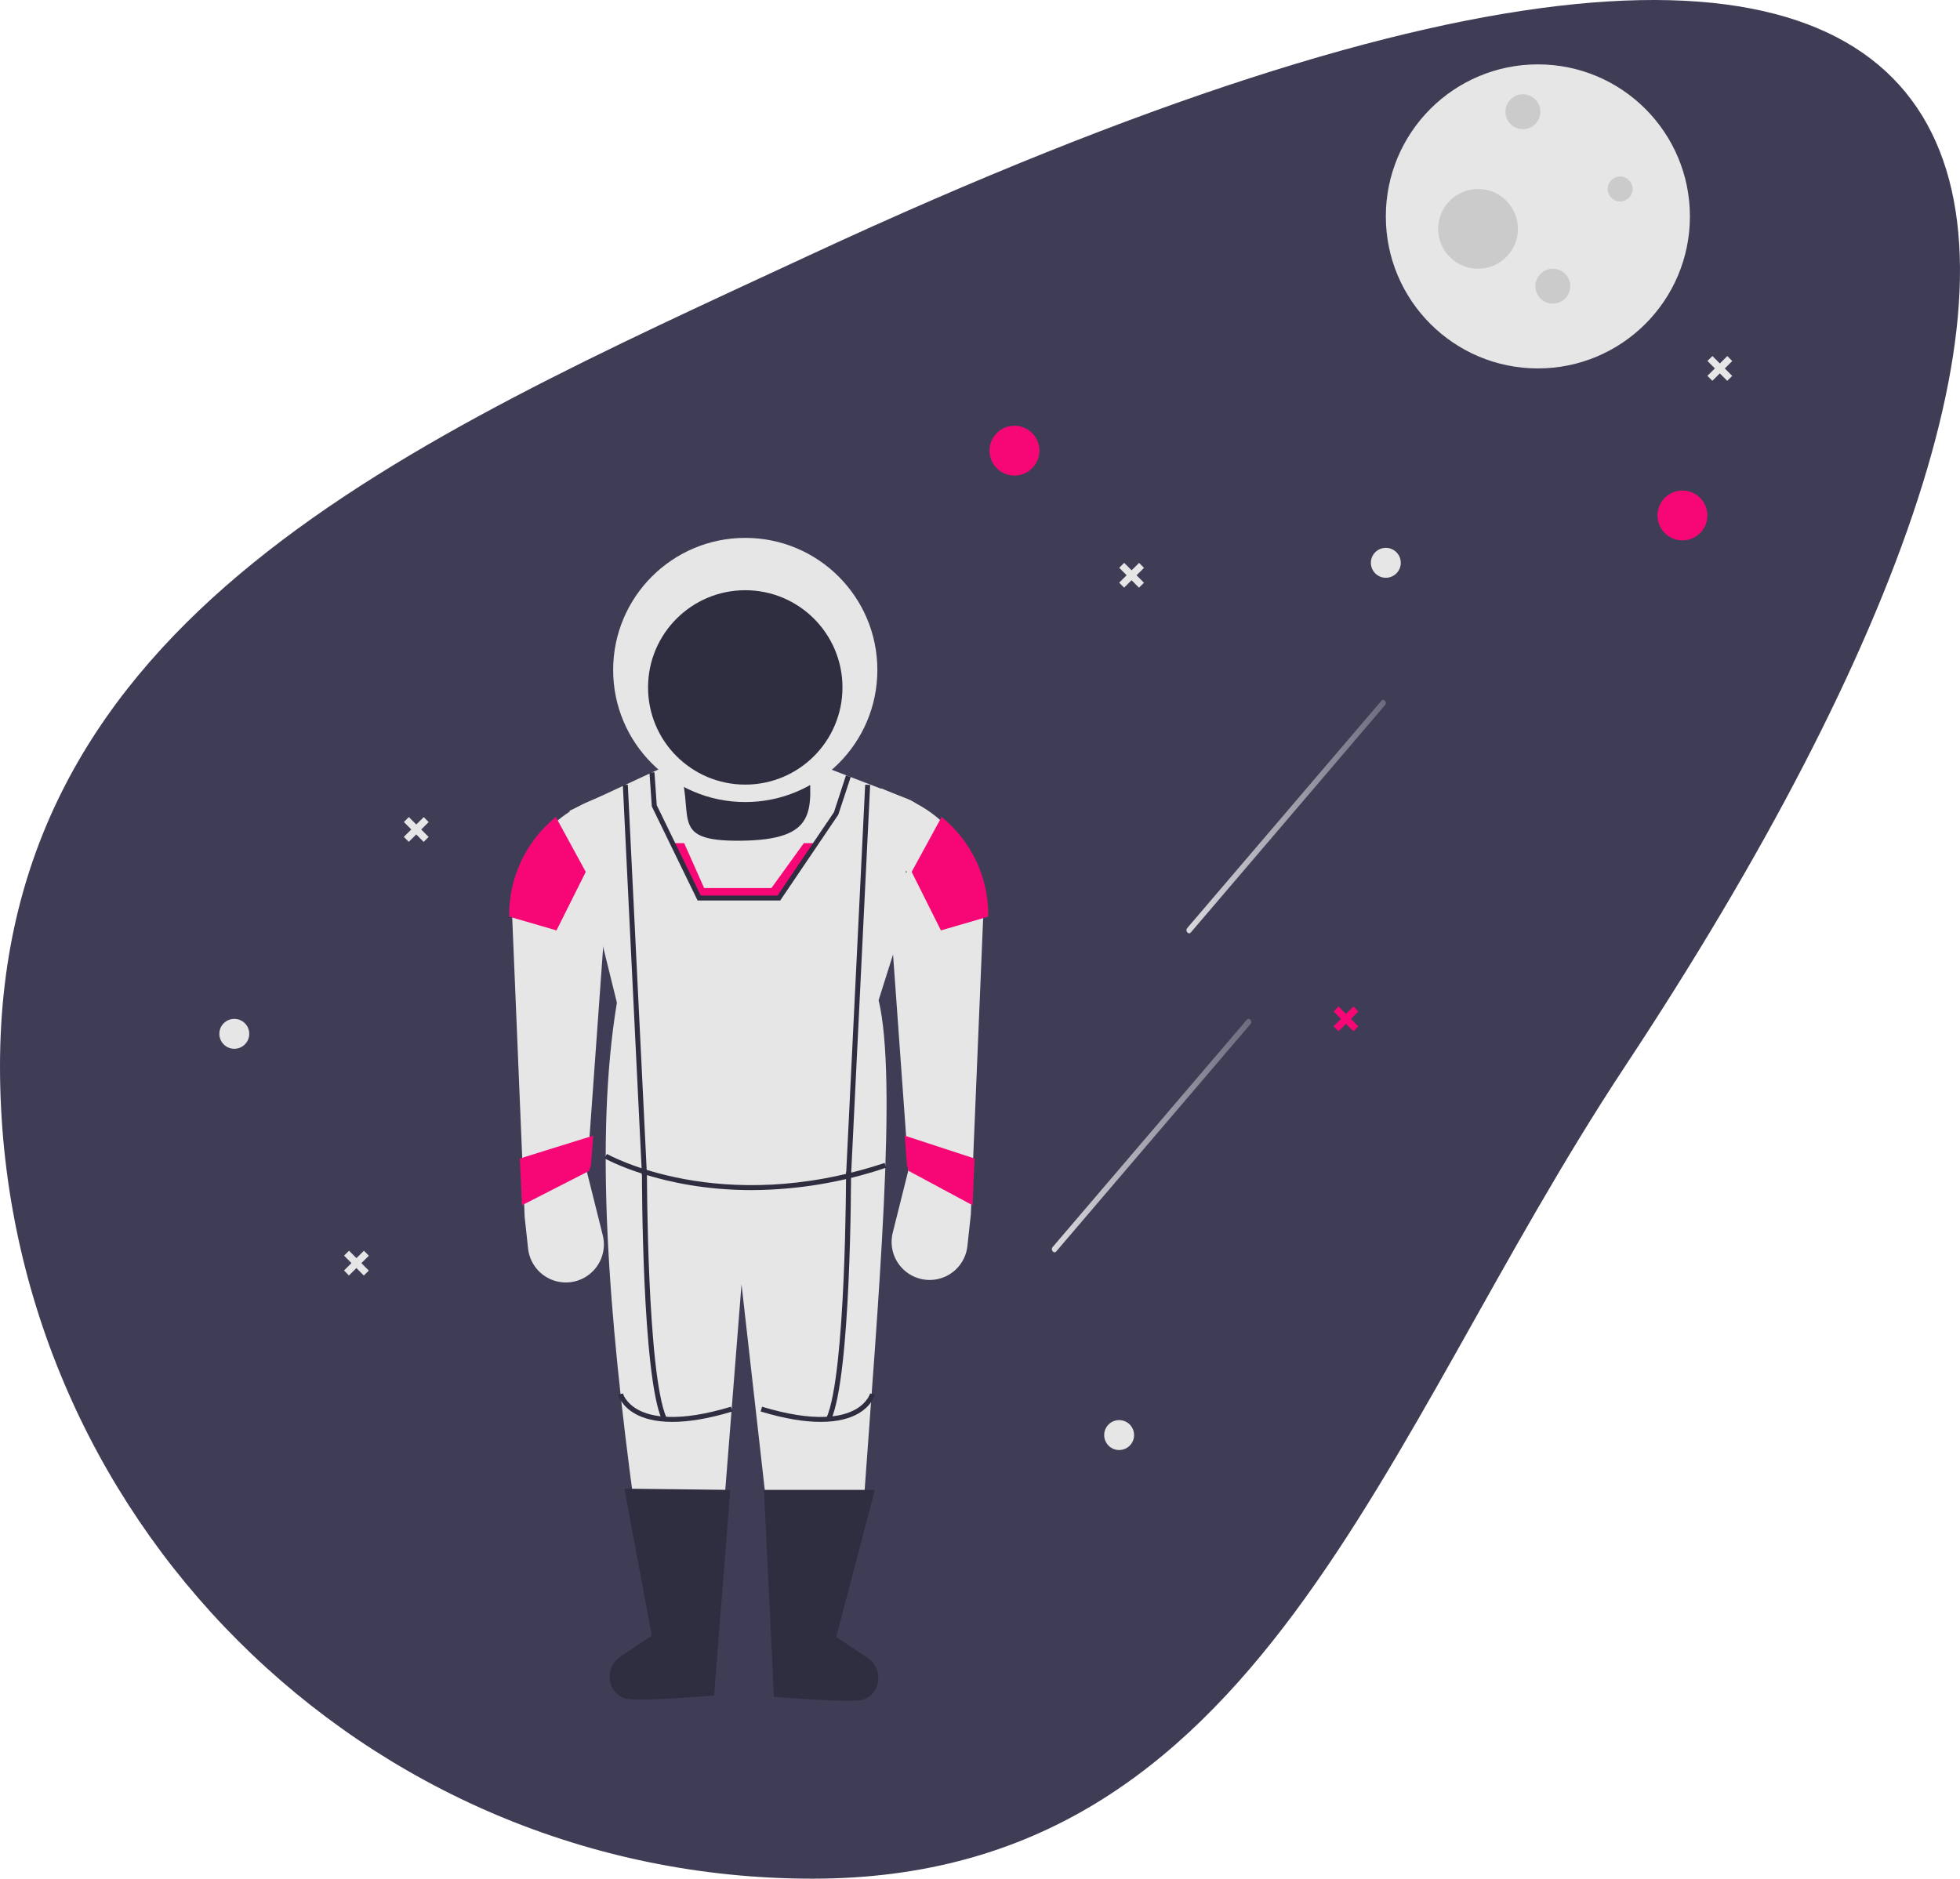
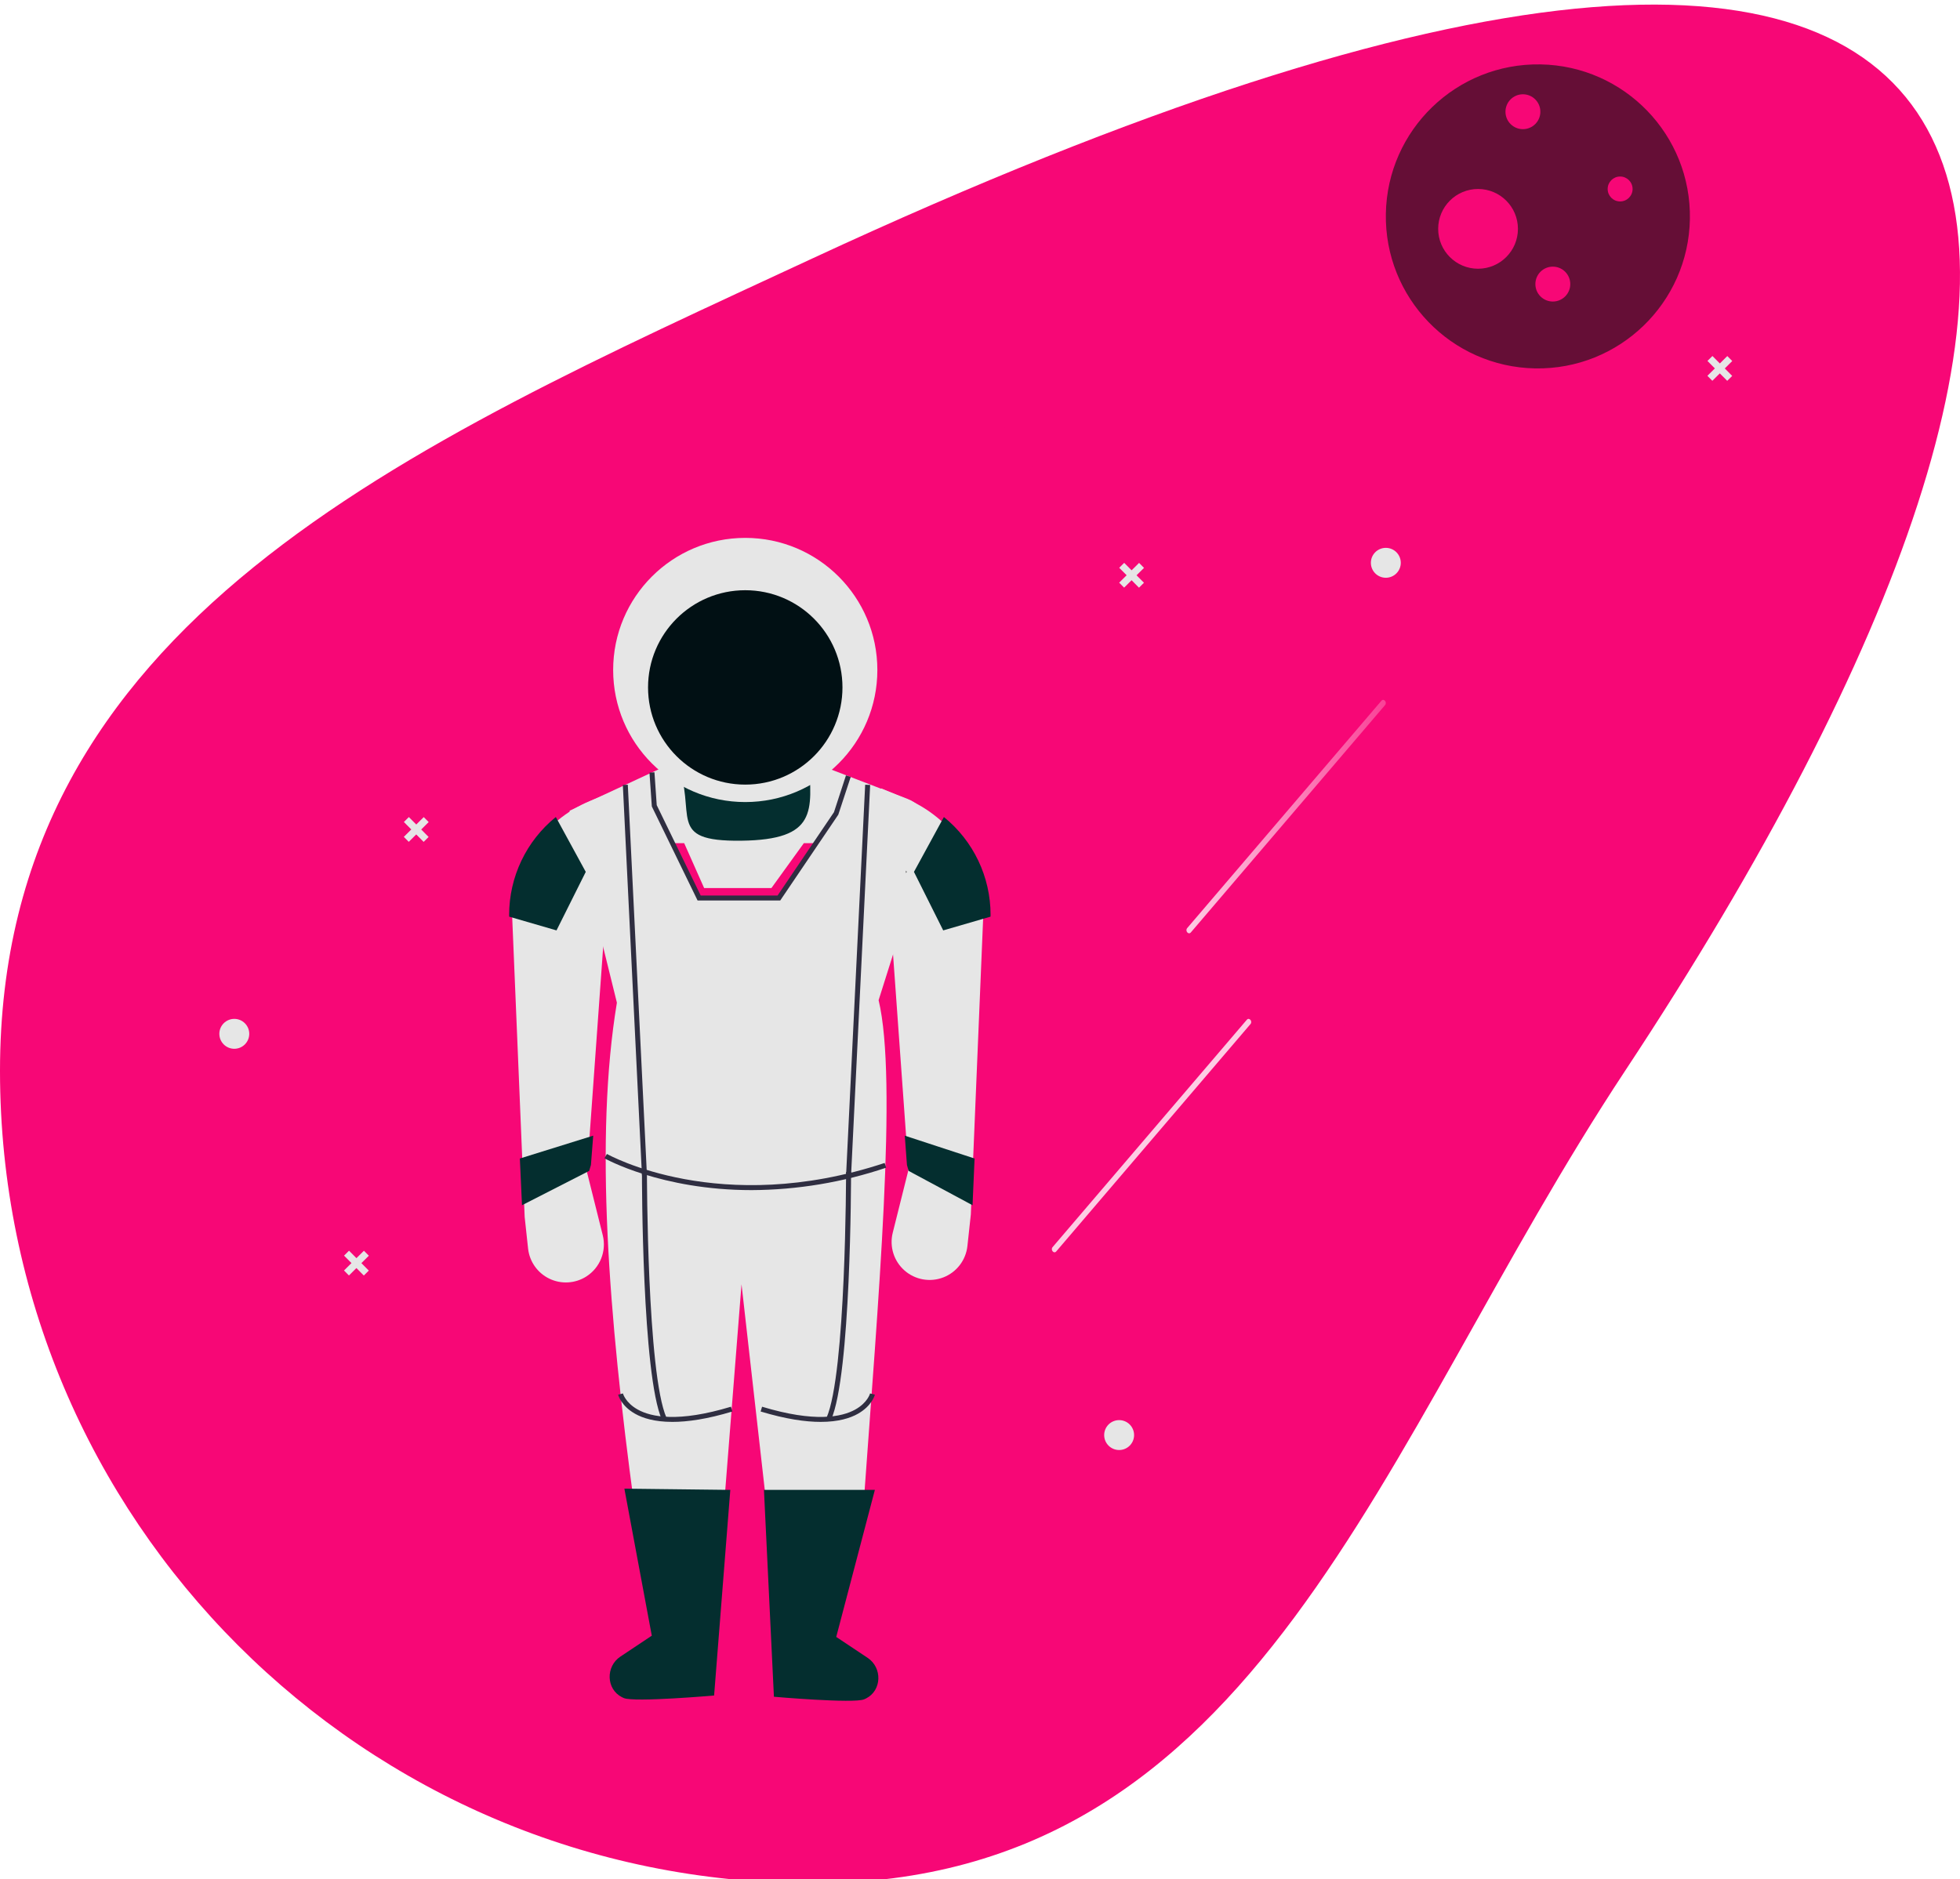
- <svg xmlns="http://www.w3.org/2000/svg" xmlns:xlink="http://www.w3.org/1999/xlink" id="e2652d7b-d014-44e7-aeea-709bf92e6067" data-name="Layer 1" width="853.297" height="818" viewBox="0 0 853.297 818">
+ <svg xmlns="http://www.w3.org/2000/svg" xmlns:xlink="http://www.w3.org/1999/xlink" width="853.297" height="818">
  <defs>
-     <linearGradient id="fe5e6308-1e89-4ce8-8c8d-e7ed4a72d158" x1="689.871" y1="396.558" x2="776.681" y2="396.558" gradientUnits="userSpaceOnUse">
-       <stop offset="0" stop-color="#fff" />
-       <stop offset="1" stop-color="#fff" stop-opacity="0.3" />
+     <linearGradient y2="0.5" x2="1" y1="0.5" x1="0" id="fe5e6308-1e89-4ce8-8c8d-e7ed4a72d158">
+       <stop stop-color="#fff" offset="0" />
+       <stop stop-opacity="0.3" stop-color="#fff" offset="1" />
    </linearGradient>
-     <linearGradient id="b0adbdce-87b5-465c-b00c-1cf2f5493111" x1="631.274" y1="535.454" x2="718.084" y2="535.454" xlink:href="#fe5e6308-1e89-4ce8-8c8d-e7ed4a72d158" />
+     <linearGradient xlink:href="#fe5e6308-1e89-4ce8-8c8d-e7ed4a72d158" y2="535.454" x2="718.084" y1="535.454" x1="631.274" id="b0adbdce-87b5-465c-b00c-1cf2f5493111" />
  </defs>
-   <path d="M880.852,505.249C773.135,668.243,722.473,859,527.102,859S173.351,700.62,173.351,505.249,349.886,233.745,527.102,151.499C1102.708-115.643,1121.875,140.543,880.852,505.249Z" transform="translate(-173.3513 -41)" fill="#3f3d56" />
-   <circle cx="669.522" cy="94.222" r="66.193" fill="#e6e6e6" />
-   <circle cx="663.011" cy="48.647" r="7.596" fill="#cbcbcb" />
-   <circle cx="676.033" cy="124.605" r="7.596" fill="#cbcbcb" />
-   <circle cx="705.331" cy="82.286" r="5.426" fill="#cbcbcb" />
-   <circle cx="643.479" cy="99.648" r="17.362" fill="#cbcbcb" />
-   <circle cx="441.646" cy="196.224" r="10.851" fill="#f70776" />
-   <circle cx="732.459" cy="224.437" r="10.851" fill="#f70776" />
-   <circle cx="603.329" cy="245.054" r="6.511" fill="#e6e6e6" />
-   <circle cx="102.002" cy="450.143" r="6.511" fill="#e6e6e6" />
-   <circle cx="487.221" cy="624.848" r="6.511" fill="#e6e6e6" />
-   <polygon points="589.224 438.245 585.975 441.473 582.747 438.223 580.581 440.375 583.808 443.625 580.558 446.852 582.71 449.019 585.96 445.791 589.188 449.041 591.354 446.889 588.126 443.639 591.376 440.412 589.224 438.245" fill="#f70776" />
-   <polygon points="158.43 544.588 155.18 547.815 151.953 544.565 149.786 546.717 153.014 549.967 149.764 553.194 151.916 555.361 155.165 552.133 158.393 555.383 160.56 553.231 157.332 549.982 160.582 546.754 158.43 544.588" fill="#e6e6e6" />
-   <polygon points="184.473 355.776 181.223 359.003 177.996 355.754 175.829 357.905 179.057 361.155 175.807 364.383 177.959 366.549 181.208 363.322 184.436 366.571 186.603 364.42 183.375 361.17 186.625 357.942 184.473 355.776" fill="#e6e6e6" />
-   <polygon points="751.993 155.028 748.743 158.255 745.516 155.006 743.349 157.157 746.577 160.407 743.327 163.635 745.479 165.801 748.729 162.574 751.956 165.823 754.123 163.672 750.895 160.422 754.145 157.194 751.993 155.028" fill="#e6e6e6" />
-   <polygon points="495.904 245.093 492.654 248.321 489.426 245.071 487.26 247.223 490.487 250.472 487.238 253.7 489.389 255.867 492.639 252.639 495.867 255.889 498.033 253.737 494.806 250.487 498.055 247.26 495.904 245.093" fill="#e6e6e6" />
-   <path d="M691.793,446.991l32.971-38.599,32.971-38.599,18.612-21.79c1.03-1.206-.559-3.086-1.589-1.881L741.787,384.723l-32.971,38.599L690.204,445.111c-1.03,1.206.559,3.086,1.589,1.881Z" transform="translate(-173.3513 -41)" opacity="0.8" fill="url(#fe5e6308-1e89-4ce8-8c8d-e7ed4a72d158)" />
-   <path d="M633.197,585.887l32.971-38.599,32.971-38.599,18.612-21.79c1.03-1.206-.559-3.086-1.589-1.881l-32.971,38.599L650.22,562.217l-18.612,21.79c-1.03,1.206.559,3.086,1.589,1.881Z" transform="translate(-173.3513 -41)" opacity="0.8" fill="url(#b0adbdce-87b5-465c-b00c-1cf2f5493111)" />
-   <path d="M293.526,331.322h61.852a0,0,0,0,1,0,0v24.339a15.811,15.811,0,0,1-15.811,15.811H309.337a15.811,15.811,0,0,1-15.811-15.811V331.322A0,0,0,0,1,293.526,331.322Z" fill="#2f2e41" />
-   <path d="M549.347,695.689c-14.085,14.271-28.191,14.366-42.319.46l-10.852-95.951L488.58,696.349c-14.118,11.427-27.276,12.965-39.064.425-11.246-83.075-17.358-160.254-7.596-219.195l-20.617-83.555,46.66-21.702c9.396,23.243-5.423,35.131,28.088,34.733,33.216-.394,30.736-12.889,29.423-34.733l42.923,16.509a15.383,15.383,0,0,1,9.147,18.99l-21.686,68.673C564.206,511.16,555.634,607.594,549.347,695.689Z" transform="translate(-173.3513 -41)" fill="#e6e6e6" />
-   <path d="M484.239,779.243s-34.641,3.034-39.281,1.124h0q-.439-.181-.855-.394c-6.896-3.521-7.106-13.382-.661-17.673l13.669-9.1L445.175,689.178l46.118.543Z" transform="translate(-173.3513 -41)" fill="#2f2e41" />
-   <path d="M510.282,779.786s34.641,3.034,39.281,1.124h0q.439-.181.855-.394c6.896-3.521,7.106-13.382.661-17.673l-13.669-9.1L554.23,689.721H505.942Z" transform="translate(-173.3513 -41)" fill="#2f2e41" />
-   <path d="M428.898,551.367l6.866,27.466a16.55,16.55,0,0,1-7.201,17.996l0,0a16.55,16.55,0,0,1-25.31-12.203L401.77,570.899l-5.426-130.455a54.878,54.878,0,0,1,33.859-50.693l10.631-4.408Z" transform="translate(-173.3513 -41)" fill="#e6e6e6" />
-   <path d="M601.433,439.361l-.033.77-4.384,105.3-.846,20.346-.163,4.037-1.487,13.727a16.55,16.55,0,1,1-32.51-5.795l6.869-27.465-.152-2.04-.911-12.761L556.943,384.258l10.634,4.406a54.958,54.958,0,0,1,33.856,50.697Z" transform="translate(-173.3513 -41)" fill="#e6e6e6" />
-   <path d="M500.577,559.191c-39.417,0-63.732-13.67-64.076-13.868l1.085-1.88c.484.28,49.249,27.634,120.894,3.923l.682,2.06A185.898,185.898,0,0,1,500.577,559.191Z" transform="translate(-173.3513 -41)" fill="#2f2e41" />
-   <path d="M461.545,659.235c-8.675-19.518-8.719-104.352-8.716-107.954l2.17.002c-.001.877.04,87.97,8.529,107.07Z" transform="translate(-173.3513 -41)" fill="#2f2e41" />
-   <path d="M466.057,660.111c-7.727,0-12.861-1.646-16.209-3.533-6.094-3.437-7.352-8.119-7.402-8.316l2.102-.538-1.051.269,1.05-.274c.044.164,1.141,4.063,6.463,7.024,5.86,3.259,17.654,5.691,40.559-1.236l.627,2.077C481.235,658.897,472.691,660.111,466.057,660.111Z" transform="translate(-173.3513 -41)" fill="#2f2e41" />
-   <rect x="448.667" y="382.625" width="2.171" height="170.164" transform="translate(-195.6916 -18.43964) rotate(-2.80385)" fill="#2f2e41" />
-   <path d="M535.147,659.235l-1.984-.882c8.489-19.1,8.531-106.193,8.529-107.07l2.17-.002C543.865,554.883,543.822,639.717,535.147,659.235Z" transform="translate(-173.3513 -41)" fill="#2f2e41" />
-   <path d="M530.635,660.111c-6.634,0-15.176-1.212-26.139-4.528l.627-2.077c22.904,6.925,34.696,4.495,40.559,1.236,5.322-2.961,6.419-6.859,6.462-7.024l2.101.544c-.051.197-1.308,4.88-7.402,8.316C543.496,658.465,538.36,660.111,530.635,660.111Z" transform="translate(-173.3513 -41)" fill="#2f2e41" />
-   <rect x="461.858" y="466.622" width="170.164" height="2.171" transform="translate(-120.2615 950.1628) rotate(-87.20185)" fill="#2f2e41" />
-   <polygon points="355.248 367.131 339.101 391.003 304.377 391.003 292.767 367.131 297.867 367.131 306.548 386.663 335.846 386.663 349.953 367.131 355.248 367.131" fill="#f70776" />
-   <polygon points="394.443 379.067 394.725 379.631 394.443 380.152 394.443 379.067" />
-   <path d="M603.603,439.361l-.033.77-20.585,5.979-12.739-25.479,13.032-23.894A54.81,54.81,0,0,1,603.603,439.361Z" transform="translate(-173.3513 -41)" fill="#f70776" />
-   <path d="M395.01,439.361l.033.77,20.585,5.979,12.739-25.479-13.032-23.894A54.81,54.81,0,0,0,395.01,439.361Z" transform="translate(-173.3513 -41)" fill="#f70776" />
-   <circle cx="324.452" cy="291.715" r="57.512" fill="#e6e6e6" />
-   <circle cx="324.452" cy="299.31" r="42.32" fill="#2f2e41" />
-   <polygon points="424.284 504.432 423.403 524.778 395.571 509.825 394.849 507.242 393.9 494.481 424.284 504.432" fill="#f70776" />
-   <polygon points="226.324 504.432 227.25 524.778 256.503 509.825 257.263 507.242 258.26 494.481 226.324 504.432" fill="#f70776" />
-   <polygon points="339.678 392.089 303.698 392.089 283.777 351.139 282.753 336.41 284.918 336.26 285.913 350.568 305.057 389.918 338.525 389.918 363.075 353.628 368.301 337.605 370.366 338.277 364.958 354.718 339.678 392.089" fill="#2f2e41" />
+   <g>
+     <rect fill="none" id="canvas_background" height="602" width="802" y="-1" x="-1" />
+   </g>
+   <g>
+     <path id="svg_1" fill="#f70776" d="m707.501,466.249c-107.717,162.993 -158.379,353.751 -353.751,353.751s-353.751,-158.38 -353.751,-353.751s176.535,-271.504 353.751,-353.751c575.606,-267.142 594.773,-10.956 353.751,353.751z" />
+     <circle transform="rotate(1, 669.522, 94.2219)" id="svg_2" fill="#650e36" r="66.193" cy="94.222" cx="669.522" />
+     <circle id="svg_3" fill="#f70776" r="7.596" cy="48.647" cx="663.011" />
+     <circle id="svg_4" fill="#f70776" r="7.596" cy="123.696" cx="676.033" />
+     <circle id="svg_5" fill="#f70776" r="5.426" cy="82.286" cx="705.331" />
+     <circle id="svg_6" fill="#f70776" r="17.362" cy="99.648" cx="643.479" />
+     <circle id="svg_7" fill="#f70776" r="10.851" cy="196.224" cx="441.646" />
+     <circle id="svg_8" fill="#f70776" r="10.851" cy="224.437" cx="732.459" />
+     <circle id="svg_9" fill="#e6e6e6" r="6.511" cy="245.054" cx="603.329" />
+     <circle id="svg_10" fill="#e6e6e6" r="6.511" cy="450.143" cx="102.002" />
+     <circle id="svg_11" fill="#e6e6e6" r="6.511" cy="624.848" cx="487.221" />
+     <polygon id="svg_12" fill="#f70776" points="589.224 438.245 585.975 441.473 582.747 438.223 580.581 440.375 583.808 443.625 580.558 446.852 582.71 449.019 585.96 445.791 589.188 449.041 591.354 446.889 588.126 443.639 591.376 440.412 589.224 438.245" />
+     <polygon id="svg_13" fill="#e6e6e6" points="158.43 544.588 155.18 547.815 151.953 544.565 149.786 546.717 153.014 549.967 149.764 553.194 151.916 555.361 155.165 552.133 158.393 555.383 160.56 553.231 157.332 549.982 160.582 546.754 158.43 544.588" />
+     <polygon id="svg_14" fill="#e6e6e6" points="184.473 355.776 181.223 359.003 177.996 355.754 175.829 357.905 179.057 361.155 175.807 364.383 177.959 366.549 181.208 363.322 184.436 366.571 186.603 364.42 183.375 361.17 186.625 357.942 184.473 355.776" />
+     <polygon id="svg_15" fill="#e6e6e6" points="751.993 155.028 748.743 158.255 745.516 155.006 743.349 157.157 746.577 160.407 743.327 163.635 745.479 165.801 748.729 162.574 751.956 165.823 754.123 163.672 750.895 160.422 754.145 157.194 751.993 155.028" />
+     <polygon id="svg_16" fill="#e6e6e6" points="495.904 245.093 492.654 248.321 489.426 245.071 487.26 247.223 490.487 250.472 487.238 253.7 489.389 255.867 492.639 252.639 495.867 255.889 498.033 253.737 494.806 250.487 498.055 247.26 495.904 245.093" />
+     <path id="svg_17" fill="url(#fe5e6308-1e89-4ce8-8c8d-e7ed4a72d158)" opacity="0.8" d="m518.442,405.991l32.971,-38.599l32.971,-38.599l18.612,-21.79c1.03,-1.206 -0.559,-3.086 -1.589,-1.881l-32.971,38.599l-32.971,38.599l-18.612,21.79c-1.03,1.206 0.559,3.086 1.589,1.881z" />
+     <path id="svg_18" fill="url(#b0adbdce-87b5-465c-b00c-1cf2f5493111)" opacity="0.8" d="m459.845,544.887l32.971,-38.599l32.971,-38.599l18.612,-21.79c1.03,-1.206 -0.559,-3.086 -1.589,-1.881l-32.971,38.599l-32.971,38.599l-18.612,21.79c-1.03,1.206 0.559,3.086 1.589,1.881z" />
+     <path id="svg_19" fill="#042e2f" d="m293.526,331.322l61.852,0a0,0 0 0 1 0,0l0,24.339a15.811,15.811 0 0 1 -15.811,15.811l-30.23,0a15.811,15.811 0 0 1 -15.811,-15.811l0,-24.339a0,0 0 0 1 -0,0z" />
+     <path id="svg_20" fill="#e6e6e6" d="m375.996,654.689c-14.085,14.271 -28.191,14.366 -42.319,0.46l-10.852,-95.951l-7.596,96.151c-14.118,11.427 -27.276,12.965 -39.064,0.425c-11.246,-83.075 -17.358,-160.254 -7.596,-219.195l-20.617,-83.555l46.66,-21.702c9.396,23.243 -5.423,35.131 28.088,34.733c33.216,-0.394 30.736,-12.889 29.423,-34.733l42.923,16.509a15.383,15.383 0 0 1 9.147,18.99l-21.686,68.673c8.349,34.667 -0.223,131.101 -6.511,219.195z" />
+     <path id="svg_21" fill="#042e2f" d="m310.888,738.243s-34.641,3.034 -39.281,1.124l0,0q-0.439,-0.181 -0.855,-0.394c-6.896,-3.521 -7.106,-13.382 -0.661,-17.673l13.669,-9.1l-11.936,-64.022l46.118,0.543l-7.053,89.523z" />
+     <path id="svg_22" fill="#042e2f" d="m336.931,738.786s34.641,3.034 39.281,1.124l0,0q0.439,-0.181 0.855,-0.394c6.896,-3.521 7.106,-13.382 0.661,-17.673l-13.669,-9.1l16.819,-64.022l-48.288,0l4.34,90.065z" />
+     <path id="svg_23" fill="#e6e6e6" d="m255.547,510.367l6.866,27.466a16.55,16.55 0 0 1 -7.201,17.996l0,0a16.55,16.55 0 0 1 -25.31,-12.203l-1.484,-13.726l-5.426,-130.455a54.878,54.878 0 0 1 33.859,-50.693l10.631,-4.408l-11.936,166.024z" />
+     <path id="svg_24" fill="#e6e6e6" d="m428.082,398.361l-0.033,0.77l-4.384,105.3l-0.846,20.346l-0.163,4.037l-1.487,13.727a16.55,16.55 0 1 1 -32.51,-5.795l6.869,-27.465l-0.152,-2.04l-0.911,-12.761l-10.873,-151.223l10.634,4.406a54.958,54.958 0 0 1 33.856,50.697z" />
+     <path id="svg_25" fill="#2f2e41" d="m327.225,518.191c-39.417,0 -63.732,-13.67 -64.076,-13.868l1.085,-1.88c0.484,0.28 49.249,27.634 120.894,3.923l0.682,2.06a185.898,185.898 0 0 1 -58.585,9.765z" />
+     <path id="svg_26" fill="#2f2e41" d="m288.194,618.235c-8.675,-19.518 -8.719,-104.352 -8.716,-107.954l2.17,0.002c-0.001,0.877 0.04,87.97 8.529,107.07l-1.984,0.882z" />
+     <path id="svg_27" fill="#2f2e41" d="m292.706,619.111c-7.727,0 -12.861,-1.646 -16.209,-3.533c-6.094,-3.437 -7.352,-8.119 -7.402,-8.316l2.102,-0.538l-1.051,0.269l1.05,-0.274c0.044,0.164 1.141,4.063 6.463,7.024c5.86,3.259 17.654,5.691 40.559,-1.236l0.627,2.077c-10.961,3.315 -19.506,4.528 -26.139,4.528z" />
+     <rect id="svg_28" fill="#2f2e41" transform="rotate(-2.80385, -195.692, -18.4396)" height="170.164" width="2.171" y="364.186" x="252.975" />
+     <path id="svg_29" fill="#2f2e41" d="m361.796,618.235l-1.984,-0.882c8.489,-19.1 8.531,-106.193 8.529,-107.07l2.17,-0.002c0.002,3.602 -0.041,88.436 -8.716,107.954z" />
+     <path id="svg_30" fill="#2f2e41" d="m357.284,619.111c-6.634,0 -15.176,-1.212 -26.139,-4.528l0.627,-2.077c22.904,6.925 34.696,4.495 40.559,1.236c5.322,-2.961 6.419,-6.859 6.462,-7.024l2.101,0.544c-0.051,0.197 -1.308,4.88 -7.402,8.316c-3.347,1.887 -8.483,3.533 -16.208,3.533z" />
+     <rect id="svg_31" fill="#2f2e41" transform="rotate(-87.2019, -120.261, 950.163)" height="2.171" width="170.164" y="1416.785" x="341.596" />
+     <polygon id="svg_32" fill="#f70776" points="355.248 367.131 339.101 391.003 304.377 391.003 292.767 367.131 297.867 367.131 306.548 386.663 335.846 386.663 349.953 367.131 355.248 367.131" />
+     <polygon id="svg_33" points="394.443 379.067 394.725 379.631 394.443 380.152 394.443 379.067" />
+     <path id="svg_34" fill="#042e2f" d="m431.252,398.361l-0.033,0.77l-20.585,5.979l-12.739,-25.479l13.032,-23.894a54.81,54.81 0 0 1 20.324,42.624z" />
+     <path id="svg_35" fill="#042e2f" d="m221.658,398.361l0.033,0.77l20.585,5.979l12.739,-25.479l-13.032,-23.894a54.81,54.81 0 0 0 -20.324,42.624z" />
+     <circle id="svg_36" fill="#e6e6e6" r="57.512" cy="291.715" cx="324.452" />
+     <circle id="svg_37" fill="#011014" r="42.32" cy="299.31" cx="324.452" />
+     <polygon id="svg_38" fill="#042e2f" points="424.284 504.432 423.403 524.778 395.571 509.825 394.849 507.242 393.9 494.481 424.284 504.432" />
+     <polygon id="svg_39" fill="#042e2f" points="226.324 504.432 227.25 524.778 256.503 509.825 257.263 507.242 258.26 494.481 226.324 504.432" />
+     <polygon id="svg_40" fill="#2f2e41" points="339.678 392.089 303.698 392.089 283.777 351.139 282.753 336.41 284.918 336.26 285.913 350.568 305.057 389.918 338.525 389.918 363.075 353.628 368.301 337.605 370.366 338.277 364.958 354.718 339.678 392.089" />
+   </g>
</svg>
